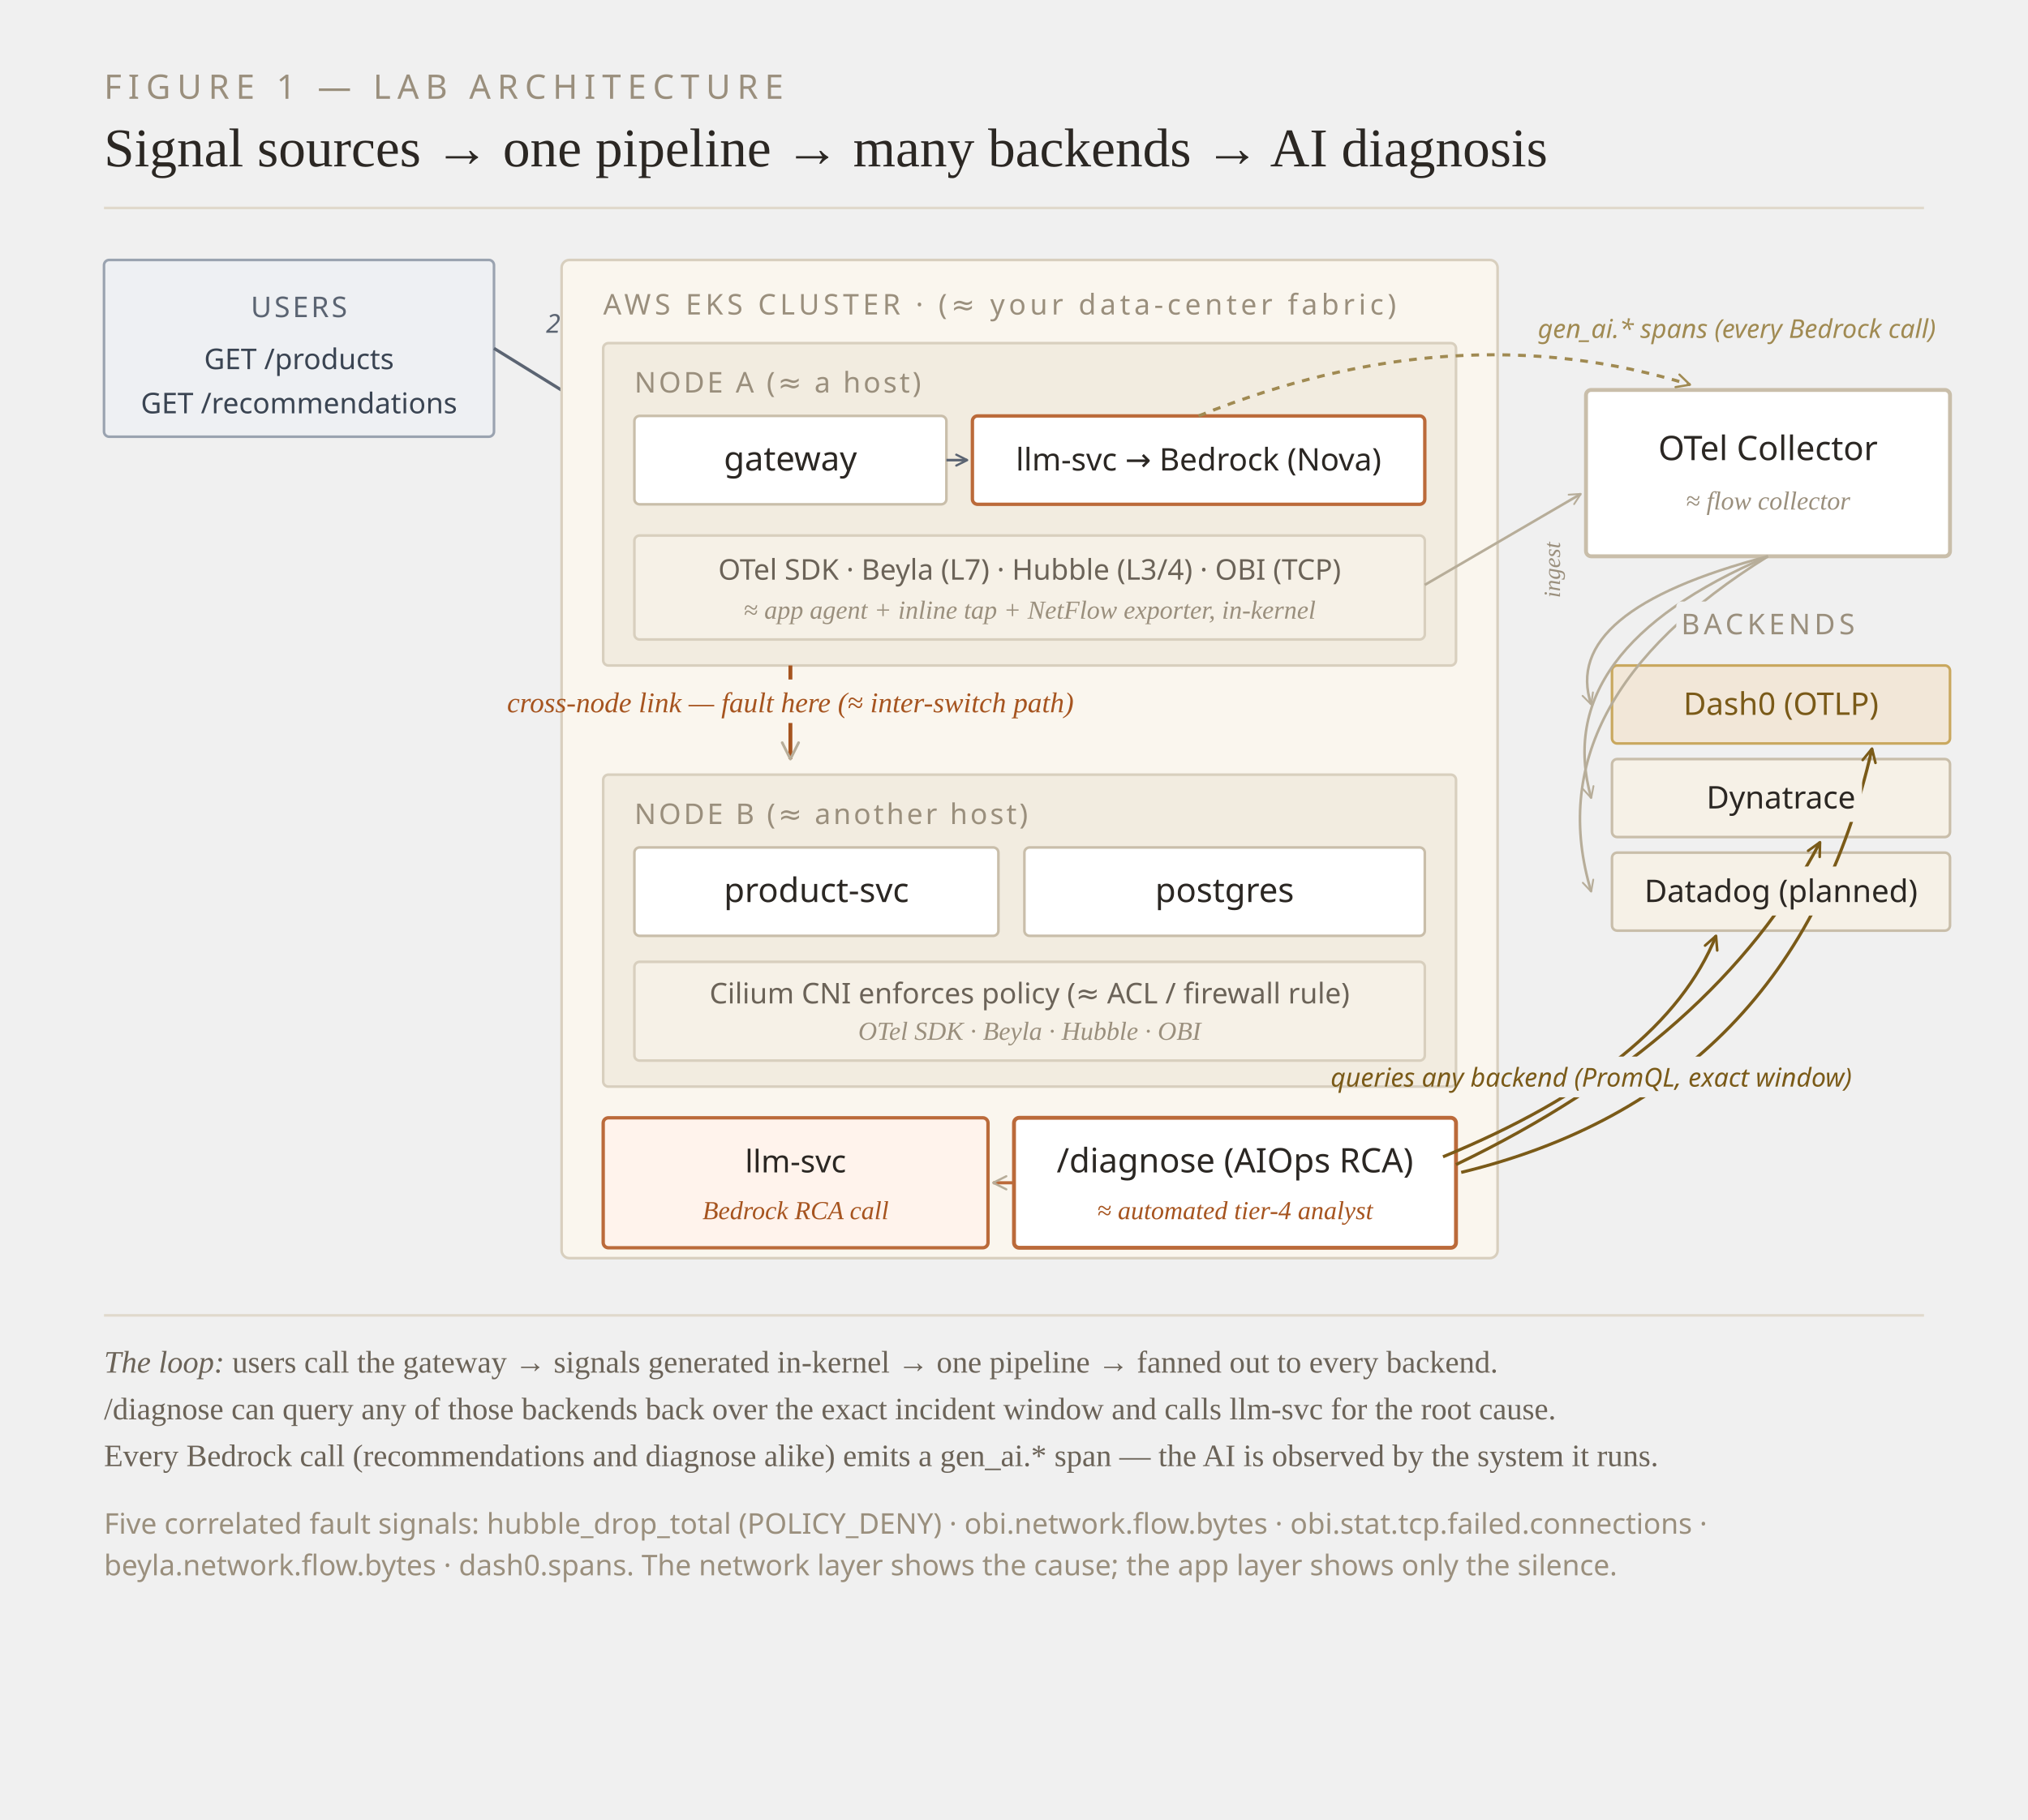
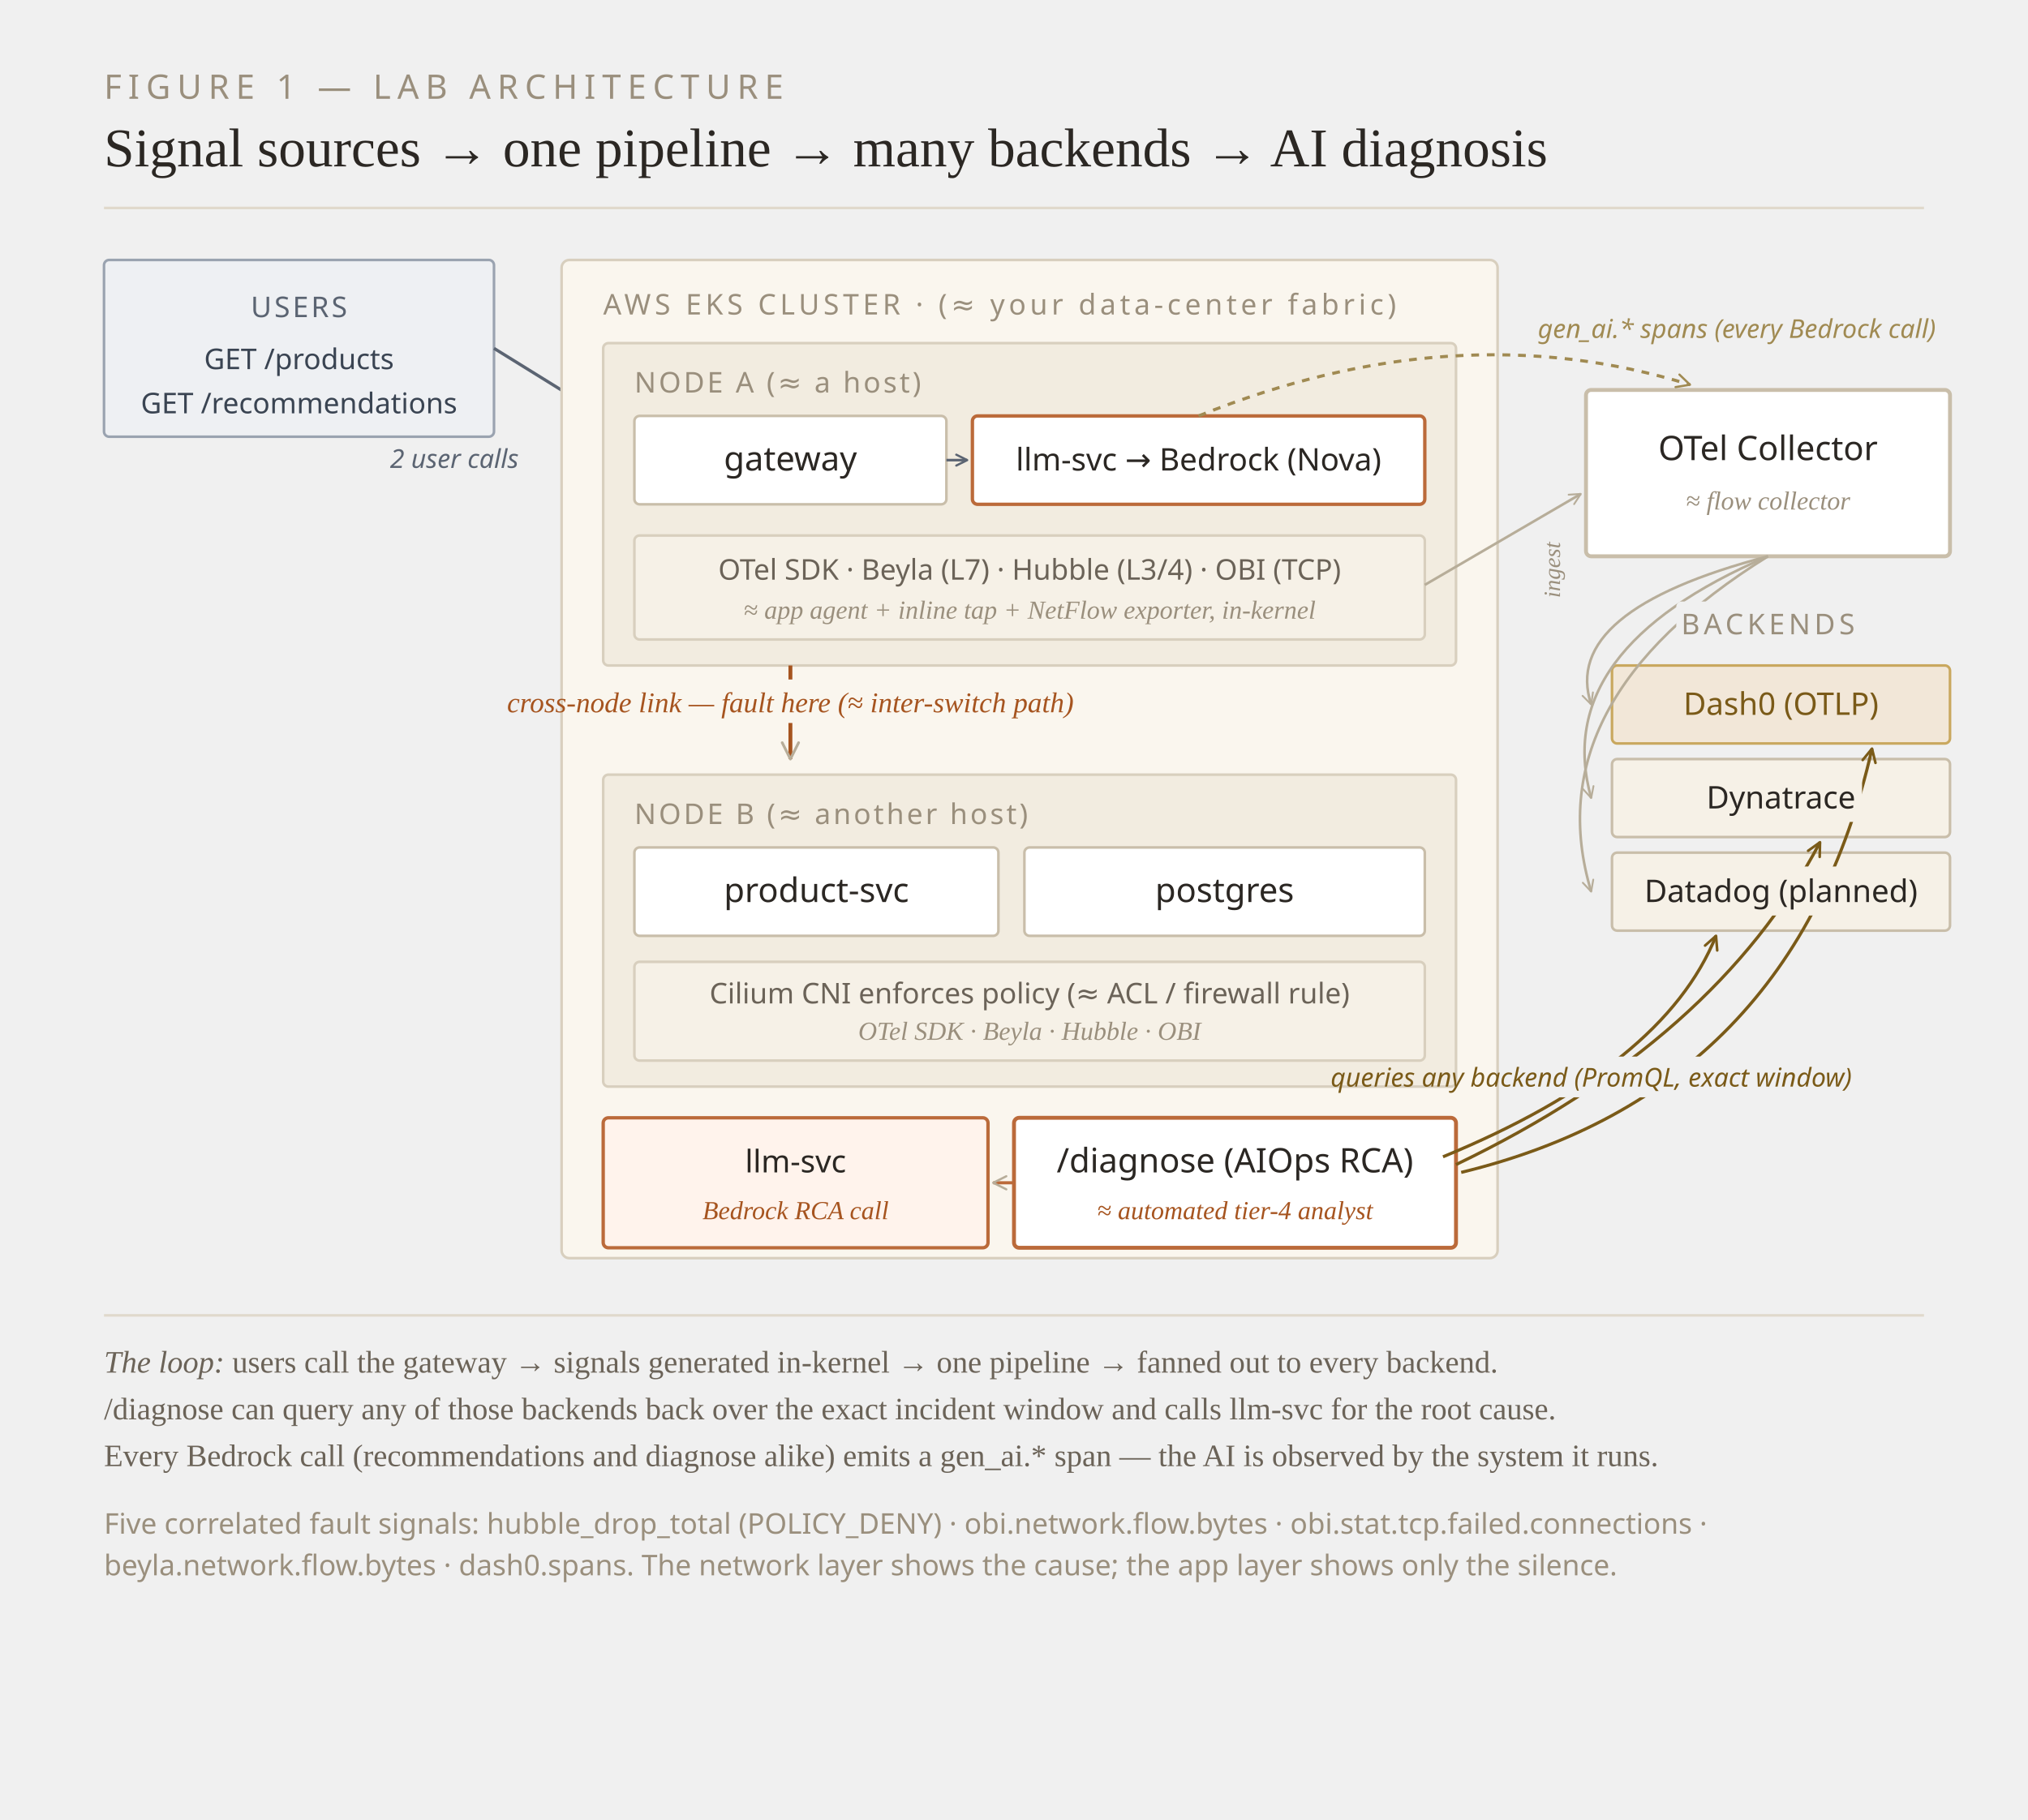
<svg xmlns="http://www.w3.org/2000/svg" width="100%" viewBox="0 0 780 700" role="img" font-family="Georgia, 'Times New Roman', serif" style="">
  <defs>
    <marker id="ax" viewBox="0 0 10 10" refX="8" refY="5" markerWidth="7" markerHeight="7" orient="auto-start-reverse">
      <path d="M2 2L8 5L2 8" fill="none" stroke="#b7ad99" stroke-width="1" stroke-linecap="round" stroke-linejoin="round" />
    </marker>
    <marker id="aq" viewBox="0 0 10 10" refX="8" refY="5" markerWidth="7" markerHeight="7" orient="auto-start-reverse">
      <path d="M2 2L8 5L2 8" fill="none" stroke="#7a5a18" stroke-width="1.2" stroke-linecap="round" stroke-linejoin="round" />
    </marker>
    <marker id="ag" viewBox="0 0 10 10" refX="8" refY="5" markerWidth="7" markerHeight="7" orient="auto-start-reverse">
      <path d="M2 2L8 5L2 8" fill="none" stroke="#a08a52" stroke-width="1" stroke-linecap="round" stroke-linejoin="round" />
    </marker>
    <marker id="au" viewBox="0 0 10 10" refX="8" refY="5" markerWidth="7" markerHeight="7" orient="auto-start-reverse">
      <path d="M2 2L8 5L2 8" fill="none" stroke="#5b6472" stroke-width="1.2" stroke-linecap="round" stroke-linejoin="round" />
    </marker>
    <mask id="imagine-text-gaps-a5gjjn" maskUnits="userSpaceOnUse">
      <rect x="0" y="0" width="780" height="700" fill="white" />
      <rect x="36" y="23.282" width="258.445" height="19.897" fill="black" rx="2" />
      <rect x="36" y="42.924" width="606.763" height="27.316" fill="black" rx="2" />
      <rect x="93.505" y="109.402" width="42.99" height="16.718" fill="black" rx="2" />
      <rect x="75.372" y="129.402" width="80.093" height="16.718" fill="black" rx="2" />
      <rect x="52.918" y="146.402" width="125.014" height="16.718" fill="black" rx="2" />
      <rect x="204.94" y="116.462" width="59.95" height="15.658" fill="black" rx="2" />
      <rect x="226.94" y="108.402" width="307.03" height="16.718" fill="black" rx="2" />
      <rect x="240" y="138.402" width="110.884" height="16.718" fill="black" rx="2" />
      <rect x="275.749" y="166.282" width="57.5" height="19.897" fill="black" rx="2" />
      <rect x="388.245" y="167.342" width="145.509" height="18.837" fill="black" rx="2" />
      <rect x="271.638" y="210.402" width="248.914" height="16.718" fill="black" rx="2" />
      <rect x="270.023" y="226.462" width="253.343" height="15.658" fill="black" rx="2" />
      <rect x="178.595" y="261.402" width="250.926" height="16.718" fill="black" rx="2" />
      <rect x="240" y="304.402" width="150.361" height="16.718" fill="black" rx="2" />
      <rect x="275.987" y="332.282" width="76.026" height="19.897" fill="black" rx="2" />
      <rect x="442.724" y="332.282" width="56.58" height="19.897" fill="black" rx="2" />
      <rect x="271.828" y="373.402" width="248.533" height="16.718" fill="black" rx="2" />
      <rect x="321.001" y="388.462" width="150.339" height="15.658" fill="black" rx="2" />
      <rect x="634.684" y="162.282" width="91.925" height="19.897" fill="black" rx="2" />
      <rect x="641.366" y="184.462" width="77.952" height="15.658" fill="black" rx="2" />
      <rect x="474.324" y="108.462" width="166.848" height="15.658" fill="black" rx="2" />
      <rect x="644.728" y="231.402" width="70.545" height="16.718" fill="black" rx="2" />
      <rect x="645.198" y="261.342" width="79.603" height="18.837" fill="black" rx="2" />
      <rect x="653.826" y="297.342" width="62.348" height="18.837" fill="black" rx="2" />
      <rect x="631.421" y="333.342" width="107.158" height="18.837" fill="black" rx="2" />
      <rect x="596" y="219.522" width="33.499" height="14.598" fill="black" rx="2" />
      <rect x="282.94" y="437.342" width="46.53" height="18.837" fill="black" rx="2" />
      <rect x="262.083" y="457.462" width="88.146" height="15.658" fill="black" rx="2" />
      <rect x="405.781" y="436.282" width="138.439" height="19.897" fill="black" rx="2" />
      <rect x="410.434" y="457.462" width="129.897" height="15.658" fill="black" rx="2" />
      <rect x="504.189" y="406.462" width="215.12" height="15.658" fill="black" rx="2" />
      <rect x="36" y="515.402" width="590.776" height="16.718" fill="black" rx="2" />
      <rect x="34.94" y="533.402" width="619.374" height="17.777" fill="black" rx="2" />
      <rect x="36" y="551.402" width="659.017" height="16.718" fill="black" rx="2" />
      <rect x="36" y="577.402" width="617.884" height="16.718" fill="black" rx="2" />
      <rect x="36" y="593.402" width="573.587" height="16.718" fill="black" rx="2" />
    </mask>
  </defs>
  <text x="40" y="38" font-size="13" letter-spacing="2.5" fill="#9a8f7d" font-family="'Trebuchet MS', 'Segoe UI', sans-serif" style="fill:rgb(154, 143, 125);stroke:none;color:rgb(0, 0, 0);stroke-width:1px;stroke-linecap:butt;stroke-linejoin:miter;opacity:1;font-family:&quot;Trebuchet MS&quot;, &quot;Segoe UI&quot;, sans-serif;font-size:13px;font-weight:400;text-anchor:start;dominant-baseline:auto">FIGURE 1 — LAB ARCHITECTURE</text>
  <text x="40" y="64" font-size="21" fill="#2b2723" style="fill:rgb(43, 39, 35);stroke:none;color:rgb(0, 0, 0);stroke-width:1px;stroke-linecap:butt;stroke-linejoin:miter;opacity:1;font-family:Georgia, &quot;Times New Roman&quot;, serif;font-size:21px;font-weight:400;text-anchor:start;dominant-baseline:auto">Signal sources → one pipeline → many backends → AI diagnosis</text>
  <line x1="40" y1="80" x2="740" y2="80" stroke="#e0d9cc" stroke-width="1" style="fill:rgb(0, 0, 0);stroke:rgb(224, 217, 204);color:rgb(0, 0, 0);stroke-width:1px;stroke-linecap:butt;stroke-linejoin:miter;opacity:1;font-family:Georgia, &quot;Times New Roman&quot;, serif;font-size:16px;font-weight:400;text-anchor:start;dominant-baseline:auto" />
  <g font-family="'Trebuchet MS', 'Segoe UI', sans-serif" style="fill:rgb(0, 0, 0);stroke:none;color:rgb(0, 0, 0);stroke-width:1px;stroke-linecap:butt;stroke-linejoin:miter;opacity:1;font-family:&quot;Trebuchet MS&quot;, &quot;Segoe UI&quot;, sans-serif;font-size:16px;font-weight:400;text-anchor:start;dominant-baseline:auto">
    <rect x="40" y="100" width="150" height="68" rx="2" fill="#eef0f3" stroke="#9aa3b0" stroke-width="1" style="fill:rgb(238, 240, 243);stroke:rgb(154, 163, 176);color:rgb(0, 0, 0);stroke-width:1px;stroke-linecap:butt;stroke-linejoin:miter;opacity:1;font-family:&quot;Trebuchet MS&quot;, &quot;Segoe UI&quot;, sans-serif;font-size:16px;font-weight:400;text-anchor:start;dominant-baseline:auto" />
    <text x="115" y="122" font-size="11" letter-spacing="1" fill="#5b6472" text-anchor="middle" style="fill:rgb(91, 100, 114);stroke:none;color:rgb(0, 0, 0);stroke-width:1px;stroke-linecap:butt;stroke-linejoin:miter;opacity:1;font-family:&quot;Trebuchet MS&quot;, &quot;Segoe UI&quot;, sans-serif;font-size:11px;font-weight:400;text-anchor:middle;dominant-baseline:auto">USERS</text>
    <text x="115" y="142" font-size="11" fill="#3a4452" text-anchor="middle" style="fill:rgb(58, 68, 82);stroke:none;color:rgb(0, 0, 0);stroke-width:1px;stroke-linecap:butt;stroke-linejoin:miter;opacity:1;font-family:&quot;Trebuchet MS&quot;, &quot;Segoe UI&quot;, sans-serif;font-size:11px;font-weight:400;text-anchor:middle;dominant-baseline:auto">GET /products</text>
    <text x="115" y="159" font-size="11" fill="#3a4452" text-anchor="middle" style="fill:rgb(58, 68, 82);stroke:none;color:rgb(0, 0, 0);stroke-width:1px;stroke-linecap:butt;stroke-linejoin:miter;opacity:1;font-family:&quot;Trebuchet MS&quot;, &quot;Segoe UI&quot;, sans-serif;font-size:11px;font-weight:400;text-anchor:middle;dominant-baseline:auto">GET /recommendations</text>
  </g>
  <line x1="190" y1="134" x2="232" y2="160" stroke="#5b6472" stroke-width="1.2" marker-end="url(#au)" style="fill:rgb(0, 0, 0);stroke:rgb(91, 100, 114);color:rgb(0, 0, 0);stroke-width:1.2px;stroke-linecap:butt;stroke-linejoin:miter;opacity:1;font-family:Georgia, &quot;Times New Roman&quot;, serif;font-size:16px;font-weight:400;text-anchor:start;dominant-baseline:auto" />
-   <text x="210" y="128" font-size="10" fill="#5b6472" font-style="italic" font-family="'Trebuchet MS','Segoe UI',sans-serif" style="fill:rgb(91, 100, 114);stroke:none;color:rgb(0, 0, 0);stroke-width:1px;stroke-linecap:butt;stroke-linejoin:miter;opacity:1;font-family:&quot;Trebuchet MS&quot;, &quot;Segoe UI&quot;, sans-serif;font-size:10px;font-weight:400;font-style:italic;text-anchor:start;dominant-baseline:auto">2 user calls</text>
+   <text x="150" y="180" font-size="10" fill="#5b6472" font-style="italic" font-family="'Trebuchet MS','Segoe UI',sans-serif" style="fill:rgb(91, 100, 114);stroke:none;color:rgb(0, 0, 0);stroke-width:1px;stroke-linecap:butt;stroke-linejoin:miter;opacity:1;font-family:&quot;Trebuchet MS&quot;, &quot;Segoe UI&quot;, sans-serif;font-size:10px;font-weight:400;font-style:italic;text-anchor:start;dominant-baseline:auto">2 user calls</text>
  <rect x="216" y="100" width="360" height="384" rx="3" fill="#faf6ee" stroke="#d8cfbe" stroke-width="1" style="fill:rgb(250, 246, 238);stroke:rgb(216, 207, 190);color:rgb(0, 0, 0);stroke-width:1px;stroke-linecap:butt;stroke-linejoin:miter;opacity:1;font-family:Georgia, &quot;Times New Roman&quot;, serif;font-size:16px;font-weight:400;text-anchor:start;dominant-baseline:auto" />
  <text x="232" y="121" font-size="11" letter-spacing="1.5" fill="#9a8f7d" font-family="'Trebuchet MS','Segoe UI',sans-serif" style="fill:rgb(154, 143, 125);stroke:none;color:rgb(0, 0, 0);stroke-width:1px;stroke-linecap:butt;stroke-linejoin:miter;opacity:1;font-family:&quot;Trebuchet MS&quot;, &quot;Segoe UI&quot;, sans-serif;font-size:11px;font-weight:400;text-anchor:start;dominant-baseline:auto">AWS EKS CLUSTER · (≈ your data-center fabric)</text>
  <rect x="232" y="132" width="328" height="124" rx="2" fill="#f2ece0" stroke="#d8cfbe" stroke-width="1" style="fill:rgb(242, 236, 224);stroke:rgb(216, 207, 190);color:rgb(0, 0, 0);stroke-width:1px;stroke-linecap:butt;stroke-linejoin:miter;opacity:1;font-family:Georgia, &quot;Times New Roman&quot;, serif;font-size:16px;font-weight:400;text-anchor:start;dominant-baseline:auto" />
  <text x="244" y="151" font-size="11" letter-spacing="1" fill="#9a8f7d" font-family="'Trebuchet MS','Segoe UI',sans-serif" style="fill:rgb(154, 143, 125);stroke:none;color:rgb(0, 0, 0);stroke-width:1px;stroke-linecap:butt;stroke-linejoin:miter;opacity:1;font-family:&quot;Trebuchet MS&quot;, &quot;Segoe UI&quot;, sans-serif;font-size:11px;font-weight:400;text-anchor:start;dominant-baseline:auto">NODE A (≈ a host)</text>
  <rect x="244" y="160" width="120" height="34" rx="2" fill="#ffffff" stroke="#c9beaa" stroke-width="1" style="fill:rgb(255, 255, 255);stroke:rgb(201, 190, 170);color:rgb(0, 0, 0);stroke-width:1px;stroke-linecap:butt;stroke-linejoin:miter;opacity:1;font-family:Georgia, &quot;Times New Roman&quot;, serif;font-size:16px;font-weight:400;text-anchor:start;dominant-baseline:auto" />
  <text x="304" y="181" font-size="13" fill="#2b2723" text-anchor="middle" font-family="'Trebuchet MS','Segoe UI',sans-serif" style="fill:rgb(43, 39, 35);stroke:none;color:rgb(0, 0, 0);stroke-width:1px;stroke-linecap:butt;stroke-linejoin:miter;opacity:1;font-family:&quot;Trebuchet MS&quot;, &quot;Segoe UI&quot;, sans-serif;font-size:13px;font-weight:400;text-anchor:middle;dominant-baseline:auto">gateway</text>
  <rect x="374" y="160" width="174" height="34" rx="2" fill="#ffffff" stroke="#bb6a3a" stroke-width="1.3" style="fill:rgb(255, 255, 255);stroke:rgb(187, 106, 58);color:rgb(0, 0, 0);stroke-width:1.3px;stroke-linecap:butt;stroke-linejoin:miter;opacity:1;font-family:Georgia, &quot;Times New Roman&quot;, serif;font-size:16px;font-weight:400;text-anchor:start;dominant-baseline:auto" />
  <text x="461" y="181" font-size="12" fill="#2b2723" text-anchor="middle" font-family="'Trebuchet MS','Segoe UI',sans-serif" style="fill:rgb(43, 39, 35);stroke:none;color:rgb(0, 0, 0);stroke-width:1px;stroke-linecap:butt;stroke-linejoin:miter;opacity:1;font-family:&quot;Trebuchet MS&quot;, &quot;Segoe UI&quot;, sans-serif;font-size:12px;font-weight:400;text-anchor:middle;dominant-baseline:auto">llm-svc → Bedrock (Nova)</text>
  <rect x="244" y="206" width="304" height="40" rx="2" fill="#f6f1e7" stroke="#d8cfbe" stroke-width="1" style="fill:rgb(246, 241, 231);stroke:rgb(216, 207, 190);color:rgb(0, 0, 0);stroke-width:1px;stroke-linecap:butt;stroke-linejoin:miter;opacity:1;font-family:Georgia, &quot;Times New Roman&quot;, serif;font-size:16px;font-weight:400;text-anchor:start;dominant-baseline:auto" />
  <text x="396" y="223" font-size="11" fill="#6b6358" text-anchor="middle" font-family="'Trebuchet MS','Segoe UI',sans-serif" style="fill:rgb(107, 99, 88);stroke:none;color:rgb(0, 0, 0);stroke-width:1px;stroke-linecap:butt;stroke-linejoin:miter;opacity:1;font-family:&quot;Trebuchet MS&quot;, &quot;Segoe UI&quot;, sans-serif;font-size:11px;font-weight:400;text-anchor:middle;dominant-baseline:auto">OTel SDK · Beyla (L7) · Hubble (L3/4) · OBI (TCP)</text>
  <text x="396" y="238" font-size="10" fill="#9a8f7d" text-anchor="middle" font-style="italic" style="fill:rgb(154, 143, 125);stroke:none;color:rgb(0, 0, 0);stroke-width:1px;stroke-linecap:butt;stroke-linejoin:miter;opacity:1;font-family:Georgia, &quot;Times New Roman&quot;, serif;font-size:10px;font-weight:400;font-style:italic;text-anchor:middle;dominant-baseline:auto">≈ app agent + inline tap + NetFlow exporter, in-kernel</text>
  <line x1="364" y1="177" x2="372" y2="177" stroke="#5b6472" stroke-width="1" marker-end="url(#au)" style="fill:rgb(0, 0, 0);stroke:rgb(91, 100, 114);color:rgb(0, 0, 0);stroke-width:1px;stroke-linecap:butt;stroke-linejoin:miter;opacity:1;font-family:Georgia, &quot;Times New Roman&quot;, serif;font-size:16px;font-weight:400;text-anchor:start;dominant-baseline:auto" />
  <text x="304" y="274" font-size="11" fill="#a6541f" text-anchor="middle" font-style="italic" style="fill:rgb(166, 84, 31);stroke:none;color:rgb(0, 0, 0);stroke-width:1px;stroke-linecap:butt;stroke-linejoin:miter;opacity:1;font-family:Georgia, &quot;Times New Roman&quot;, serif;font-size:11px;font-weight:400;font-style:italic;text-anchor:middle;dominant-baseline:auto">cross-node link — fault here (≈ inter-switch path)</text>
  <line x1="304" y1="256" x2="304" y2="292" stroke="#a6541f" stroke-width="1.5" marker-end="url(#ax)" mask="url(#imagine-text-gaps-a5gjjn)" style="fill:rgb(0, 0, 0);stroke:rgb(166, 84, 31);color:rgb(0, 0, 0);stroke-width:1.5px;stroke-linecap:butt;stroke-linejoin:miter;opacity:1;font-family:Georgia, &quot;Times New Roman&quot;, serif;font-size:16px;font-weight:400;text-anchor:start;dominant-baseline:auto" />
  <rect x="232" y="298" width="328" height="120" rx="2" fill="#f2ece0" stroke="#d8cfbe" stroke-width="1" style="fill:rgb(242, 236, 224);stroke:rgb(216, 207, 190);color:rgb(0, 0, 0);stroke-width:1px;stroke-linecap:butt;stroke-linejoin:miter;opacity:1;font-family:Georgia, &quot;Times New Roman&quot;, serif;font-size:16px;font-weight:400;text-anchor:start;dominant-baseline:auto" />
  <text x="244" y="317" font-size="11" letter-spacing="1" fill="#9a8f7d" font-family="'Trebuchet MS','Segoe UI',sans-serif" style="fill:rgb(154, 143, 125);stroke:none;color:rgb(0, 0, 0);stroke-width:1px;stroke-linecap:butt;stroke-linejoin:miter;opacity:1;font-family:&quot;Trebuchet MS&quot;, &quot;Segoe UI&quot;, sans-serif;font-size:11px;font-weight:400;text-anchor:start;dominant-baseline:auto">NODE B (≈ another host)</text>
  <rect x="244" y="326" width="140" height="34" rx="2" fill="#ffffff" stroke="#c9beaa" stroke-width="1" style="fill:rgb(255, 255, 255);stroke:rgb(201, 190, 170);color:rgb(0, 0, 0);stroke-width:1px;stroke-linecap:butt;stroke-linejoin:miter;opacity:1;font-family:Georgia, &quot;Times New Roman&quot;, serif;font-size:16px;font-weight:400;text-anchor:start;dominant-baseline:auto" />
  <text x="314" y="347" font-size="13" fill="#2b2723" text-anchor="middle" font-family="'Trebuchet MS','Segoe UI',sans-serif" style="fill:rgb(43, 39, 35);stroke:none;color:rgb(0, 0, 0);stroke-width:1px;stroke-linecap:butt;stroke-linejoin:miter;opacity:1;font-family:&quot;Trebuchet MS&quot;, &quot;Segoe UI&quot;, sans-serif;font-size:13px;font-weight:400;text-anchor:middle;dominant-baseline:auto">product-svc</text>
  <rect x="394" y="326" width="154" height="34" rx="2" fill="#ffffff" stroke="#c9beaa" stroke-width="1" style="fill:rgb(255, 255, 255);stroke:rgb(201, 190, 170);color:rgb(0, 0, 0);stroke-width:1px;stroke-linecap:butt;stroke-linejoin:miter;opacity:1;font-family:Georgia, &quot;Times New Roman&quot;, serif;font-size:16px;font-weight:400;text-anchor:start;dominant-baseline:auto" />
  <text x="471" y="347" font-size="13" fill="#2b2723" text-anchor="middle" font-family="'Trebuchet MS','Segoe UI',sans-serif" style="fill:rgb(43, 39, 35);stroke:none;color:rgb(0, 0, 0);stroke-width:1px;stroke-linecap:butt;stroke-linejoin:miter;opacity:1;font-family:&quot;Trebuchet MS&quot;, &quot;Segoe UI&quot;, sans-serif;font-size:13px;font-weight:400;text-anchor:middle;dominant-baseline:auto">postgres</text>
  <rect x="244" y="370" width="304" height="38" rx="2" fill="#f6f1e7" stroke="#d8cfbe" stroke-width="1" style="fill:rgb(246, 241, 231);stroke:rgb(216, 207, 190);color:rgb(0, 0, 0);stroke-width:1px;stroke-linecap:butt;stroke-linejoin:miter;opacity:1;font-family:Georgia, &quot;Times New Roman&quot;, serif;font-size:16px;font-weight:400;text-anchor:start;dominant-baseline:auto" />
  <text x="396" y="386" font-size="11" fill="#6b6358" text-anchor="middle" font-family="'Trebuchet MS','Segoe UI',sans-serif" style="fill:rgb(107, 99, 88);stroke:none;color:rgb(0, 0, 0);stroke-width:1px;stroke-linecap:butt;stroke-linejoin:miter;opacity:1;font-family:&quot;Trebuchet MS&quot;, &quot;Segoe UI&quot;, sans-serif;font-size:11px;font-weight:400;text-anchor:middle;dominant-baseline:auto">Cilium CNI enforces policy (≈ ACL / firewall rule)</text>
  <text x="396" y="400" font-size="10" fill="#9a8f7d" text-anchor="middle" font-style="italic" style="fill:rgb(154, 143, 125);stroke:none;color:rgb(0, 0, 0);stroke-width:1px;stroke-linecap:butt;stroke-linejoin:miter;opacity:1;font-family:Georgia, &quot;Times New Roman&quot;, serif;font-size:10px;font-weight:400;font-style:italic;text-anchor:middle;dominant-baseline:auto">OTel SDK · Beyla · Hubble · OBI</text>
  <rect x="610" y="150" width="140" height="64" rx="2" fill="#ffffff" stroke="#c9beaa" stroke-width="1.5" style="fill:rgb(255, 255, 255);stroke:rgb(201, 190, 170);color:rgb(0, 0, 0);stroke-width:1.5px;stroke-linecap:butt;stroke-linejoin:miter;opacity:1;font-family:Georgia, &quot;Times New Roman&quot;, serif;font-size:16px;font-weight:400;text-anchor:start;dominant-baseline:auto" />
  <text x="680" y="177" font-size="13" fill="#2b2723" text-anchor="middle" font-family="'Trebuchet MS','Segoe UI',sans-serif" style="fill:rgb(43, 39, 35);stroke:none;color:rgb(0, 0, 0);stroke-width:1px;stroke-linecap:butt;stroke-linejoin:miter;opacity:1;font-family:&quot;Trebuchet MS&quot;, &quot;Segoe UI&quot;, sans-serif;font-size:13px;font-weight:400;text-anchor:middle;dominant-baseline:auto">OTel Collector</text>
  <text x="680" y="196" font-size="10" fill="#9a8f7d" text-anchor="middle" font-style="italic" style="fill:rgb(154, 143, 125);stroke:none;color:rgb(0, 0, 0);stroke-width:1px;stroke-linecap:butt;stroke-linejoin:miter;opacity:1;font-family:Georgia, &quot;Times New Roman&quot;, serif;font-size:10px;font-weight:400;font-style:italic;text-anchor:middle;dominant-baseline:auto">≈ flow collector</text>
  <line x1="548" y1="225" x2="608" y2="190" stroke="#b7ad99" stroke-width="1" marker-end="url(#ax)" style="fill:rgb(0, 0, 0);stroke:rgb(183, 173, 153);color:rgb(0, 0, 0);stroke-width:1px;stroke-linecap:butt;stroke-linejoin:miter;opacity:1;font-family:Georgia, &quot;Times New Roman&quot;, serif;font-size:16px;font-weight:400;text-anchor:start;dominant-baseline:auto" />
  <path d="M 461 160 Q 560 120 650 148" fill="none" stroke="#a08a52" stroke-width="1.2" stroke-dasharray="3 3" marker-end="url(#ag)" style="fill:none;stroke:rgb(160, 138, 82);color:rgb(0, 0, 0);stroke-width:1.2px;stroke-dasharray:3px, 3px;stroke-linecap:butt;stroke-linejoin:miter;opacity:1;font-family:Georgia, &quot;Times New Roman&quot;, serif;font-size:16px;font-weight:400;text-anchor:start;dominant-baseline:auto" />
  <text x="668" y="130" font-size="10" fill="#a08a52" text-anchor="middle" font-style="italic" font-family="'Trebuchet MS','Segoe UI',sans-serif" style="fill:rgb(160, 138, 82);stroke:none;color:rgb(0, 0, 0);stroke-width:1px;stroke-linecap:butt;stroke-linejoin:miter;opacity:1;font-family:&quot;Trebuchet MS&quot;, &quot;Segoe UI&quot;, sans-serif;font-size:10px;font-weight:400;font-style:italic;text-anchor:middle;dominant-baseline:auto">gen_ai.* spans (every Bedrock call)</text>
  <text x="680" y="244" font-size="11" letter-spacing="1.5" fill="#9a8f7d" text-anchor="middle" font-family="'Trebuchet MS','Segoe UI',sans-serif" style="fill:rgb(154, 143, 125);stroke:none;color:rgb(0, 0, 0);stroke-width:1px;stroke-linecap:butt;stroke-linejoin:miter;opacity:1;font-family:&quot;Trebuchet MS&quot;, &quot;Segoe UI&quot;, sans-serif;font-size:11px;font-weight:400;text-anchor:middle;dominant-baseline:auto">BACKENDS</text>
  <rect x="620" y="256" width="130" height="30" rx="2" fill="#f2e7d8" stroke="#c9a85f" stroke-width="1" style="fill:rgb(242, 231, 216);stroke:rgb(201, 168, 95);color:rgb(0, 0, 0);stroke-width:1px;stroke-linecap:butt;stroke-linejoin:miter;opacity:1;font-family:Georgia, &quot;Times New Roman&quot;, serif;font-size:16px;font-weight:400;text-anchor:start;dominant-baseline:auto" />
  <text x="685" y="275" font-size="12" fill="#7a5a18" text-anchor="middle" font-family="'Trebuchet MS','Segoe UI',sans-serif" style="fill:rgb(122, 90, 24);stroke:none;color:rgb(0, 0, 0);stroke-width:1px;stroke-linecap:butt;stroke-linejoin:miter;opacity:1;font-family:&quot;Trebuchet MS&quot;, &quot;Segoe UI&quot;, sans-serif;font-size:12px;font-weight:400;text-anchor:middle;dominant-baseline:auto">Dash0 (OTLP)</text>
  <rect x="620" y="292" width="130" height="30" rx="2" fill="#f6f1e7" stroke="#c9beaa" stroke-width="1" style="fill:rgb(246, 241, 231);stroke:rgb(201, 190, 170);color:rgb(0, 0, 0);stroke-width:1px;stroke-linecap:butt;stroke-linejoin:miter;opacity:1;font-family:Georgia, &quot;Times New Roman&quot;, serif;font-size:16px;font-weight:400;text-anchor:start;dominant-baseline:auto" />
  <text x="685" y="311" font-size="12" fill="#2b2723" text-anchor="middle" font-family="'Trebuchet MS','Segoe UI',sans-serif" style="fill:rgb(43, 39, 35);stroke:none;color:rgb(0, 0, 0);stroke-width:1px;stroke-linecap:butt;stroke-linejoin:miter;opacity:1;font-family:&quot;Trebuchet MS&quot;, &quot;Segoe UI&quot;, sans-serif;font-size:12px;font-weight:400;text-anchor:middle;dominant-baseline:auto">Dynatrace</text>
  <rect x="620" y="328" width="130" height="30" rx="2" fill="#f6f1e7" stroke="#c9beaa" stroke-width="1" style="fill:rgb(246, 241, 231);stroke:rgb(201, 190, 170);color:rgb(0, 0, 0);stroke-width:1px;stroke-linecap:butt;stroke-linejoin:miter;opacity:1;font-family:Georgia, &quot;Times New Roman&quot;, serif;font-size:16px;font-weight:400;text-anchor:start;dominant-baseline:auto" />
  <text x="685" y="347" font-size="12" fill="#2b2723" text-anchor="middle" font-family="'Trebuchet MS','Segoe UI',sans-serif" style="fill:rgb(43, 39, 35);stroke:none;color:rgb(0, 0, 0);stroke-width:1px;stroke-linecap:butt;stroke-linejoin:miter;opacity:1;font-family:&quot;Trebuchet MS&quot;, &quot;Segoe UI&quot;, sans-serif;font-size:12px;font-weight:400;text-anchor:middle;dominant-baseline:auto">Datadog (planned)</text>
  <path d="M 680 214 Q 600 235 612 271" fill="none" stroke="#b7ad99" stroke-width="1" marker-end="url(#ax)" style="fill:none;stroke:rgb(183, 173, 153);color:rgb(0, 0, 0);stroke-width:1px;stroke-linecap:butt;stroke-linejoin:miter;opacity:1;font-family:Georgia, &quot;Times New Roman&quot;, serif;font-size:16px;font-weight:400;text-anchor:start;dominant-baseline:auto" />
  <path d="M 680 214 Q 596 250 612 307" fill="none" stroke="#b7ad99" stroke-width="1" marker-end="url(#ax)" mask="url(#imagine-text-gaps-a5gjjn)" style="fill:none;stroke:rgb(183, 173, 153);color:rgb(0, 0, 0);stroke-width:1px;stroke-linecap:butt;stroke-linejoin:miter;opacity:1;font-family:Georgia, &quot;Times New Roman&quot;, serif;font-size:16px;font-weight:400;text-anchor:start;dominant-baseline:auto" />
  <path d="M 680 214 Q 590 270 612 343" fill="none" stroke="#b7ad99" stroke-width="1" marker-end="url(#ax)" mask="url(#imagine-text-gaps-a5gjjn)" style="fill:none;stroke:rgb(183, 173, 153);color:rgb(0, 0, 0);stroke-width:1px;stroke-linecap:butt;stroke-linejoin:miter;opacity:1;font-family:Georgia, &quot;Times New Roman&quot;, serif;font-size:16px;font-weight:400;text-anchor:start;dominant-baseline:auto" />
  <text x="600" y="230" font-size="9" fill="#9a8f7d" font-style="italic" transform="rotate(-90 600 230)" style="fill:rgb(154, 143, 125);stroke:none;color:rgb(0, 0, 0);stroke-width:1px;stroke-linecap:butt;stroke-linejoin:miter;opacity:1;font-family:Georgia, &quot;Times New Roman&quot;, serif;font-size:9px;font-weight:400;font-style:italic;text-anchor:start;dominant-baseline:auto">ingest</text>
  <rect x="232" y="430" width="148" height="50" rx="2" fill="#fff3ec" stroke="#bb6a3a" stroke-width="1.3" style="fill:rgb(255, 243, 236);stroke:rgb(187, 106, 58);color:rgb(0, 0, 0);stroke-width:1.3px;stroke-linecap:butt;stroke-linejoin:miter;opacity:1;font-family:Georgia, &quot;Times New Roman&quot;, serif;font-size:16px;font-weight:400;text-anchor:start;dominant-baseline:auto" />
  <text x="306" y="451" font-size="12" fill="#2b2723" text-anchor="middle" font-family="'Trebuchet MS','Segoe UI',sans-serif" style="fill:rgb(43, 39, 35);stroke:none;color:rgb(0, 0, 0);stroke-width:1px;stroke-linecap:butt;stroke-linejoin:miter;opacity:1;font-family:&quot;Trebuchet MS&quot;, &quot;Segoe UI&quot;, sans-serif;font-size:12px;font-weight:400;text-anchor:middle;dominant-baseline:auto">llm-svc</text>
  <text x="306" y="469" font-size="10" fill="#a6541f" text-anchor="middle" font-style="italic" style="fill:rgb(166, 84, 31);stroke:none;color:rgb(0, 0, 0);stroke-width:1px;stroke-linecap:butt;stroke-linejoin:miter;opacity:1;font-family:Georgia, &quot;Times New Roman&quot;, serif;font-size:10px;font-weight:400;font-style:italic;text-anchor:middle;dominant-baseline:auto">Bedrock RCA call</text>
  <rect x="390" y="430" width="170" height="50" rx="2" fill="#ffffff" stroke="#bb6a3a" stroke-width="1.5" style="fill:rgb(255, 255, 255);stroke:rgb(187, 106, 58);color:rgb(0, 0, 0);stroke-width:1.5px;stroke-linecap:butt;stroke-linejoin:miter;opacity:1;font-family:Georgia, &quot;Times New Roman&quot;, serif;font-size:16px;font-weight:400;text-anchor:start;dominant-baseline:auto" />
  <text x="475" y="451" font-size="13" fill="#2b2723" text-anchor="middle" font-family="'Trebuchet MS','Segoe UI',sans-serif" style="fill:rgb(43, 39, 35);stroke:none;color:rgb(0, 0, 0);stroke-width:1px;stroke-linecap:butt;stroke-linejoin:miter;opacity:1;font-family:&quot;Trebuchet MS&quot;, &quot;Segoe UI&quot;, sans-serif;font-size:13px;font-weight:400;text-anchor:middle;dominant-baseline:auto">/diagnose (AIOps RCA)</text>
  <text x="475" y="469" font-size="10" fill="#a6541f" text-anchor="middle" font-style="italic" style="fill:rgb(166, 84, 31);stroke:none;color:rgb(0, 0, 0);stroke-width:1px;stroke-linecap:butt;stroke-linejoin:miter;opacity:1;font-family:Georgia, &quot;Times New Roman&quot;, serif;font-size:10px;font-weight:400;font-style:italic;text-anchor:middle;dominant-baseline:auto">≈ automated tier-4 analyst</text>
  <line x1="390" y1="455" x2="382" y2="455" stroke="#bb6a3a" stroke-width="1.2" marker-end="url(#ax)" style="fill:rgb(0, 0, 0);stroke:rgb(187, 106, 58);color:rgb(0, 0, 0);stroke-width:1.2px;stroke-linecap:butt;stroke-linejoin:miter;opacity:1;font-family:Georgia, &quot;Times New Roman&quot;, serif;font-size:16px;font-weight:400;text-anchor:start;dominant-baseline:auto" />
  <path d="M 555 445 Q 640 410 660 360" fill="none" stroke="#7a5a18" stroke-width="1.2" marker-end="url(#aq)" mask="url(#imagine-text-gaps-a5gjjn)" style="fill:none;stroke:rgb(122, 90, 24);color:rgb(0, 0, 0);stroke-width:1.2px;stroke-linecap:butt;stroke-linejoin:miter;opacity:1;font-family:Georgia, &quot;Times New Roman&quot;, serif;font-size:16px;font-weight:400;text-anchor:start;dominant-baseline:auto" />
  <path d="M 560 448 Q 660 400 700 324" fill="none" stroke="#7a5a18" stroke-width="1.2" marker-end="url(#aq)" mask="url(#imagine-text-gaps-a5gjjn)" style="fill:none;stroke:rgb(122, 90, 24);color:rgb(0, 0, 0);stroke-width:1.2px;stroke-linecap:butt;stroke-linejoin:miter;opacity:1;font-family:Georgia, &quot;Times New Roman&quot;, serif;font-size:16px;font-weight:400;text-anchor:start;dominant-baseline:auto" />
  <path d="M 562 451 Q 690 420 720 288" fill="none" stroke="#7a5a18" stroke-width="1.2" marker-end="url(#aq)" mask="url(#imagine-text-gaps-a5gjjn)" style="fill:none;stroke:rgb(122, 90, 24);color:rgb(0, 0, 0);stroke-width:1.2px;stroke-linecap:butt;stroke-linejoin:miter;opacity:1;font-family:Georgia, &quot;Times New Roman&quot;, serif;font-size:16px;font-weight:400;text-anchor:start;dominant-baseline:auto" />
  <text x="612" y="418" font-size="10" fill="#7a5a18" text-anchor="middle" font-style="italic" font-family="'Trebuchet MS','Segoe UI',sans-serif" style="fill:rgb(122, 90, 24);stroke:none;color:rgb(0, 0, 0);stroke-width:1px;stroke-linecap:butt;stroke-linejoin:miter;opacity:1;font-family:&quot;Trebuchet MS&quot;, &quot;Segoe UI&quot;, sans-serif;font-size:10px;font-weight:400;font-style:italic;text-anchor:middle;dominant-baseline:auto">queries any backend (PromQL, exact window)</text>
  <line x1="40" y1="506" x2="740" y2="506" stroke="#e0d9cc" stroke-width="1" style="fill:rgb(0, 0, 0);stroke:rgb(224, 217, 204);color:rgb(0, 0, 0);stroke-width:1px;stroke-linecap:butt;stroke-linejoin:miter;opacity:1;font-family:Georgia, &quot;Times New Roman&quot;, serif;font-size:16px;font-weight:400;text-anchor:start;dominant-baseline:auto" />
  <text x="40" y="528" font-size="12" fill="#6b6358" style="fill:rgb(107, 99, 88);stroke:none;color:rgb(0, 0, 0);stroke-width:1px;stroke-linecap:butt;stroke-linejoin:miter;opacity:1;font-family:Georgia, &quot;Times New Roman&quot;, serif;font-size:12px;font-weight:400;text-anchor:start;dominant-baseline:auto">
    <tspan font-style="italic" style="fill:rgb(107, 99, 88);stroke:none;color:rgb(0, 0, 0);stroke-width:1px;stroke-linecap:butt;stroke-linejoin:miter;opacity:1;font-family:Georgia, &quot;Times New Roman&quot;, serif;font-size:12px;font-weight:400;font-style:italic;text-anchor:start;dominant-baseline:auto">The loop:</tspan> users call the gateway → signals generated in-kernel → one pipeline → fanned out to every backend.</text>
  <text x="40" y="546" font-size="12" fill="#6b6358" style="fill:rgb(107, 99, 88);stroke:none;color:rgb(0, 0, 0);stroke-width:1px;stroke-linecap:butt;stroke-linejoin:miter;opacity:1;font-family:Georgia, &quot;Times New Roman&quot;, serif;font-size:12px;font-weight:400;text-anchor:start;dominant-baseline:auto">/diagnose can query any of those backends back over the exact incident window and calls llm-svc for the root cause.</text>
  <text x="40" y="564" font-size="12" fill="#6b6358" style="fill:rgb(107, 99, 88);stroke:none;color:rgb(0, 0, 0);stroke-width:1px;stroke-linecap:butt;stroke-linejoin:miter;opacity:1;font-family:Georgia, &quot;Times New Roman&quot;, serif;font-size:12px;font-weight:400;text-anchor:start;dominant-baseline:auto">Every Bedrock call (recommendations and diagnose alike) emits a gen_ai.* span — the AI is observed by the system it runs.</text>
  <text x="40" y="590" font-size="11" fill="#9a8f7d" font-family="'Trebuchet MS','Segoe UI',sans-serif" style="fill:rgb(154, 143, 125);stroke:none;color:rgb(0, 0, 0);stroke-width:1px;stroke-linecap:butt;stroke-linejoin:miter;opacity:1;font-family:&quot;Trebuchet MS&quot;, &quot;Segoe UI&quot;, sans-serif;font-size:11px;font-weight:400;text-anchor:start;dominant-baseline:auto">Five correlated fault signals: hubble_drop_total (POLICY_DENY) · obi.network.flow.bytes · obi.stat.tcp.failed.connections ·</text>
  <text x="40" y="606" font-size="11" fill="#9a8f7d" font-family="'Trebuchet MS','Segoe UI',sans-serif" style="fill:rgb(154, 143, 125);stroke:none;color:rgb(0, 0, 0);stroke-width:1px;stroke-linecap:butt;stroke-linejoin:miter;opacity:1;font-family:&quot;Trebuchet MS&quot;, &quot;Segoe UI&quot;, sans-serif;font-size:11px;font-weight:400;text-anchor:start;dominant-baseline:auto">beyla.network.flow.bytes · dash0.spans. The network layer shows the cause; the app layer shows only the silence.</text>
</svg>
